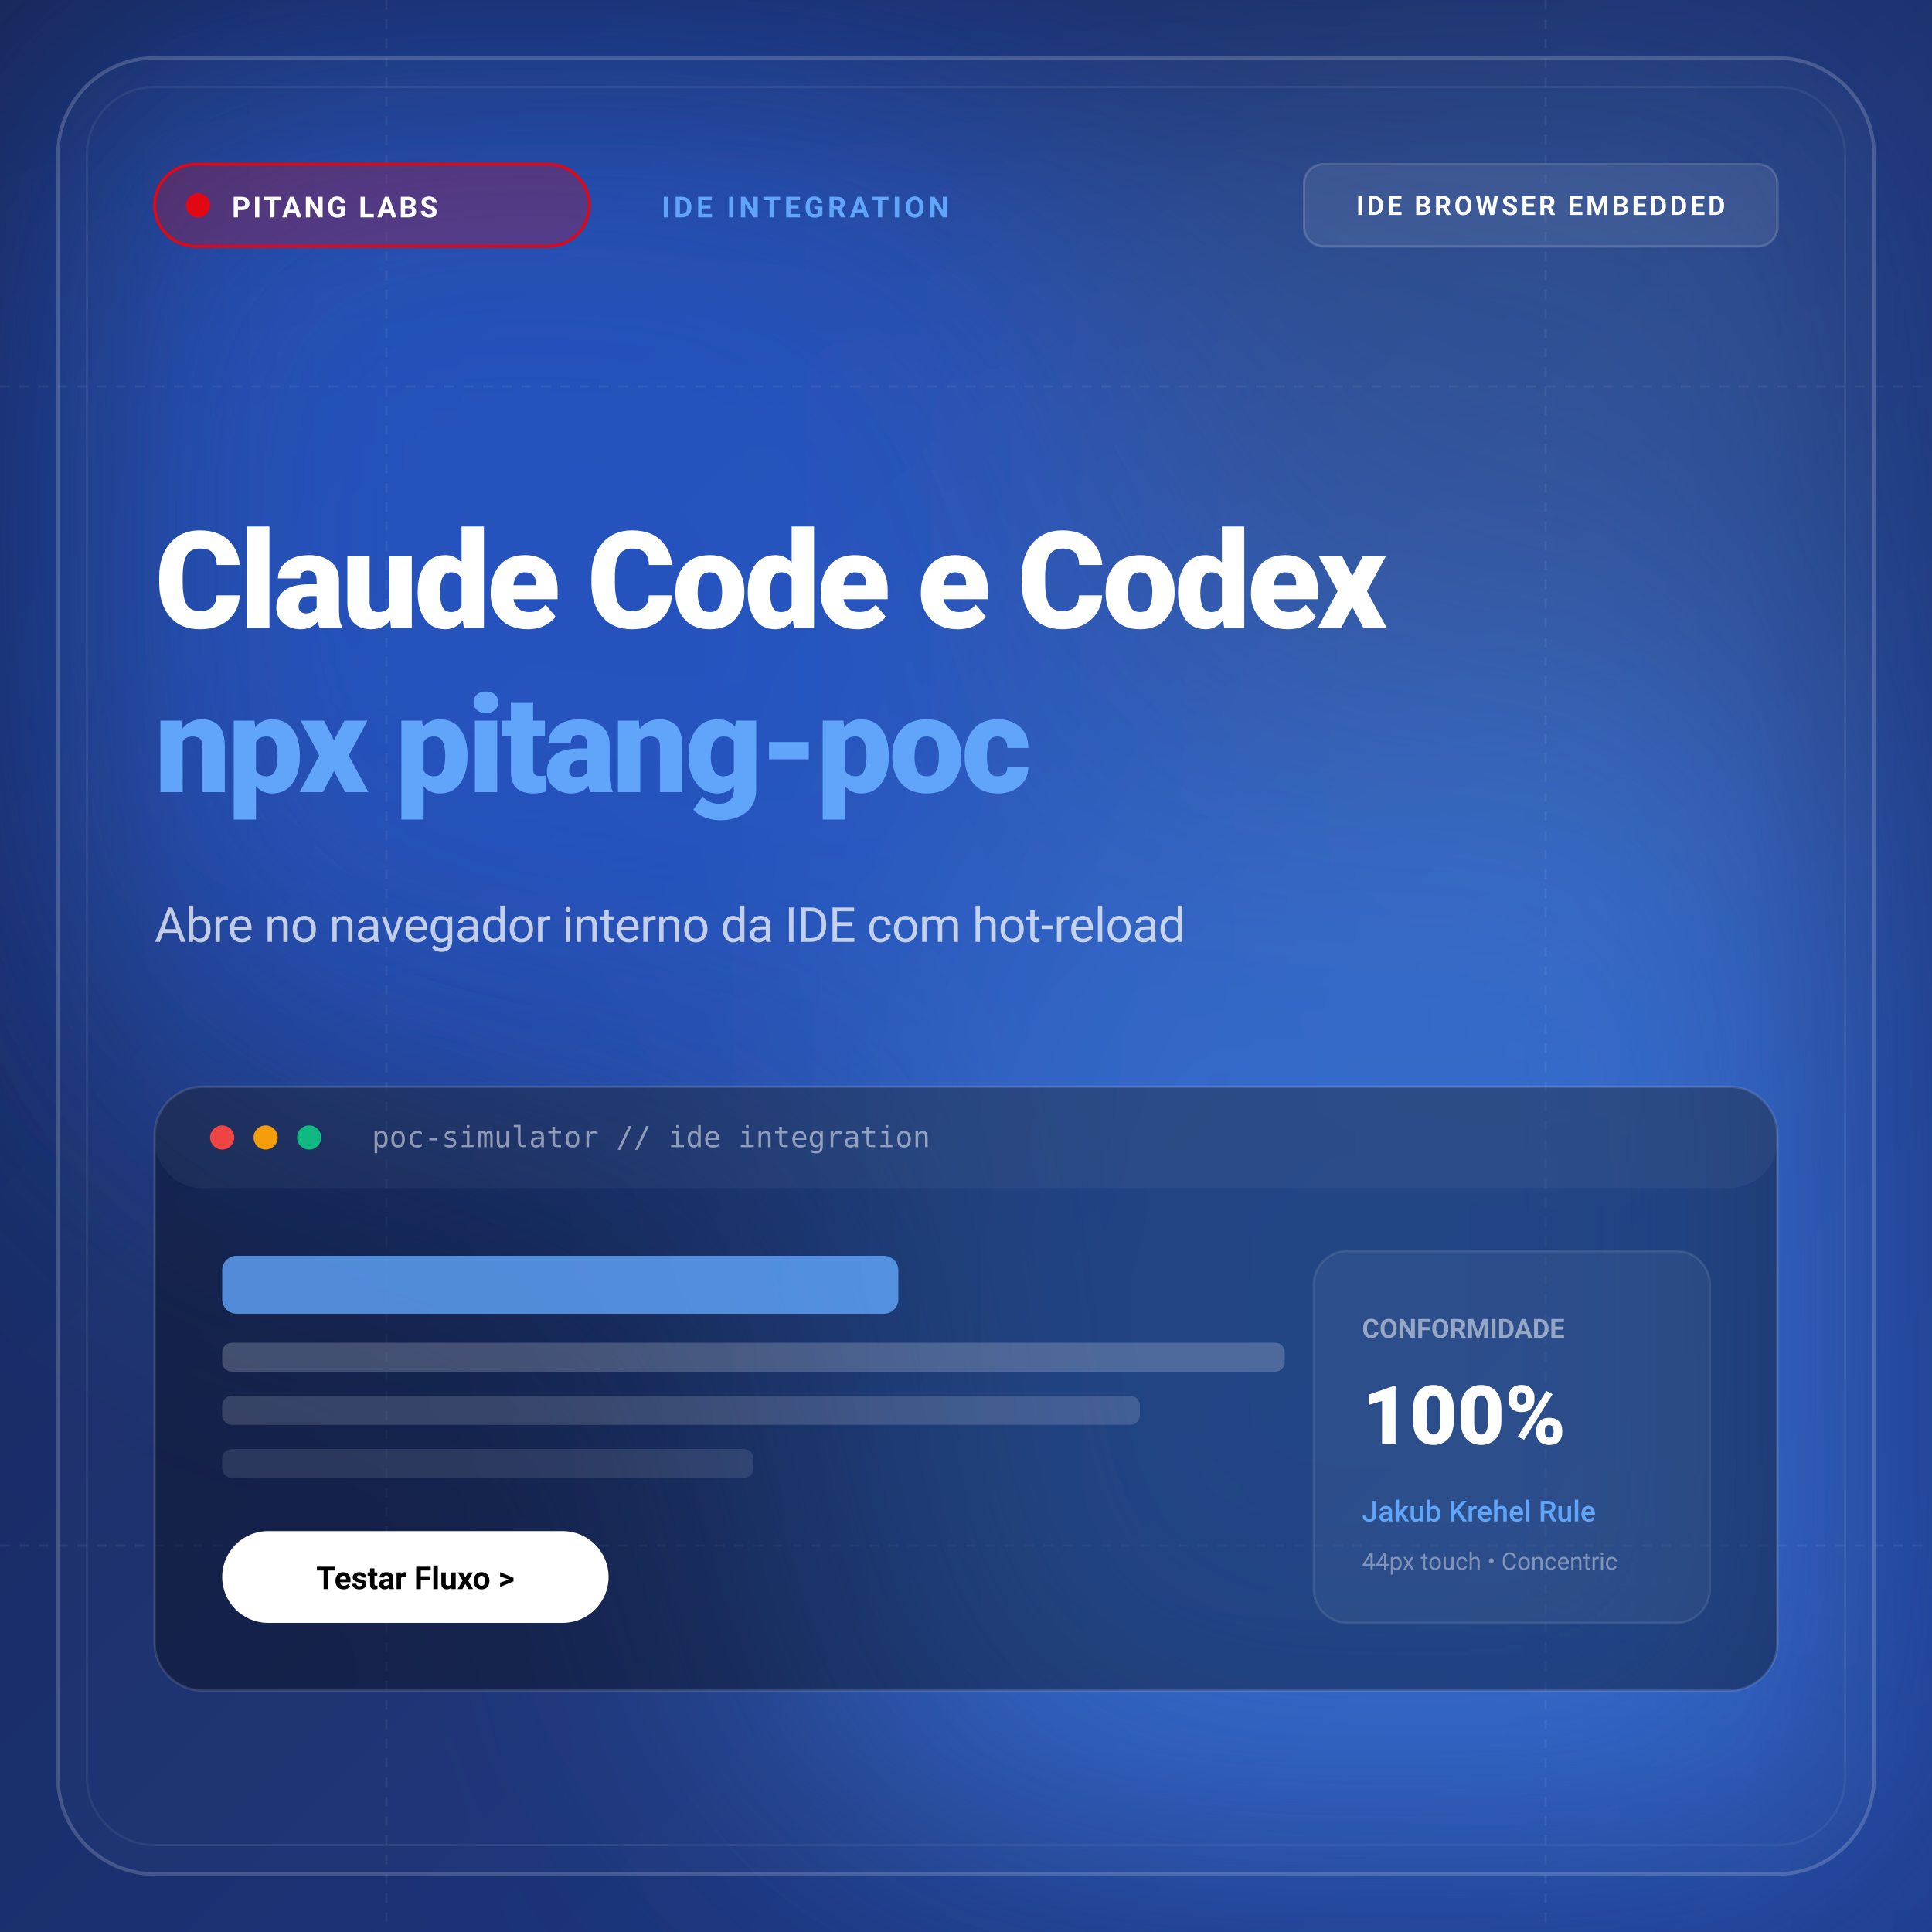
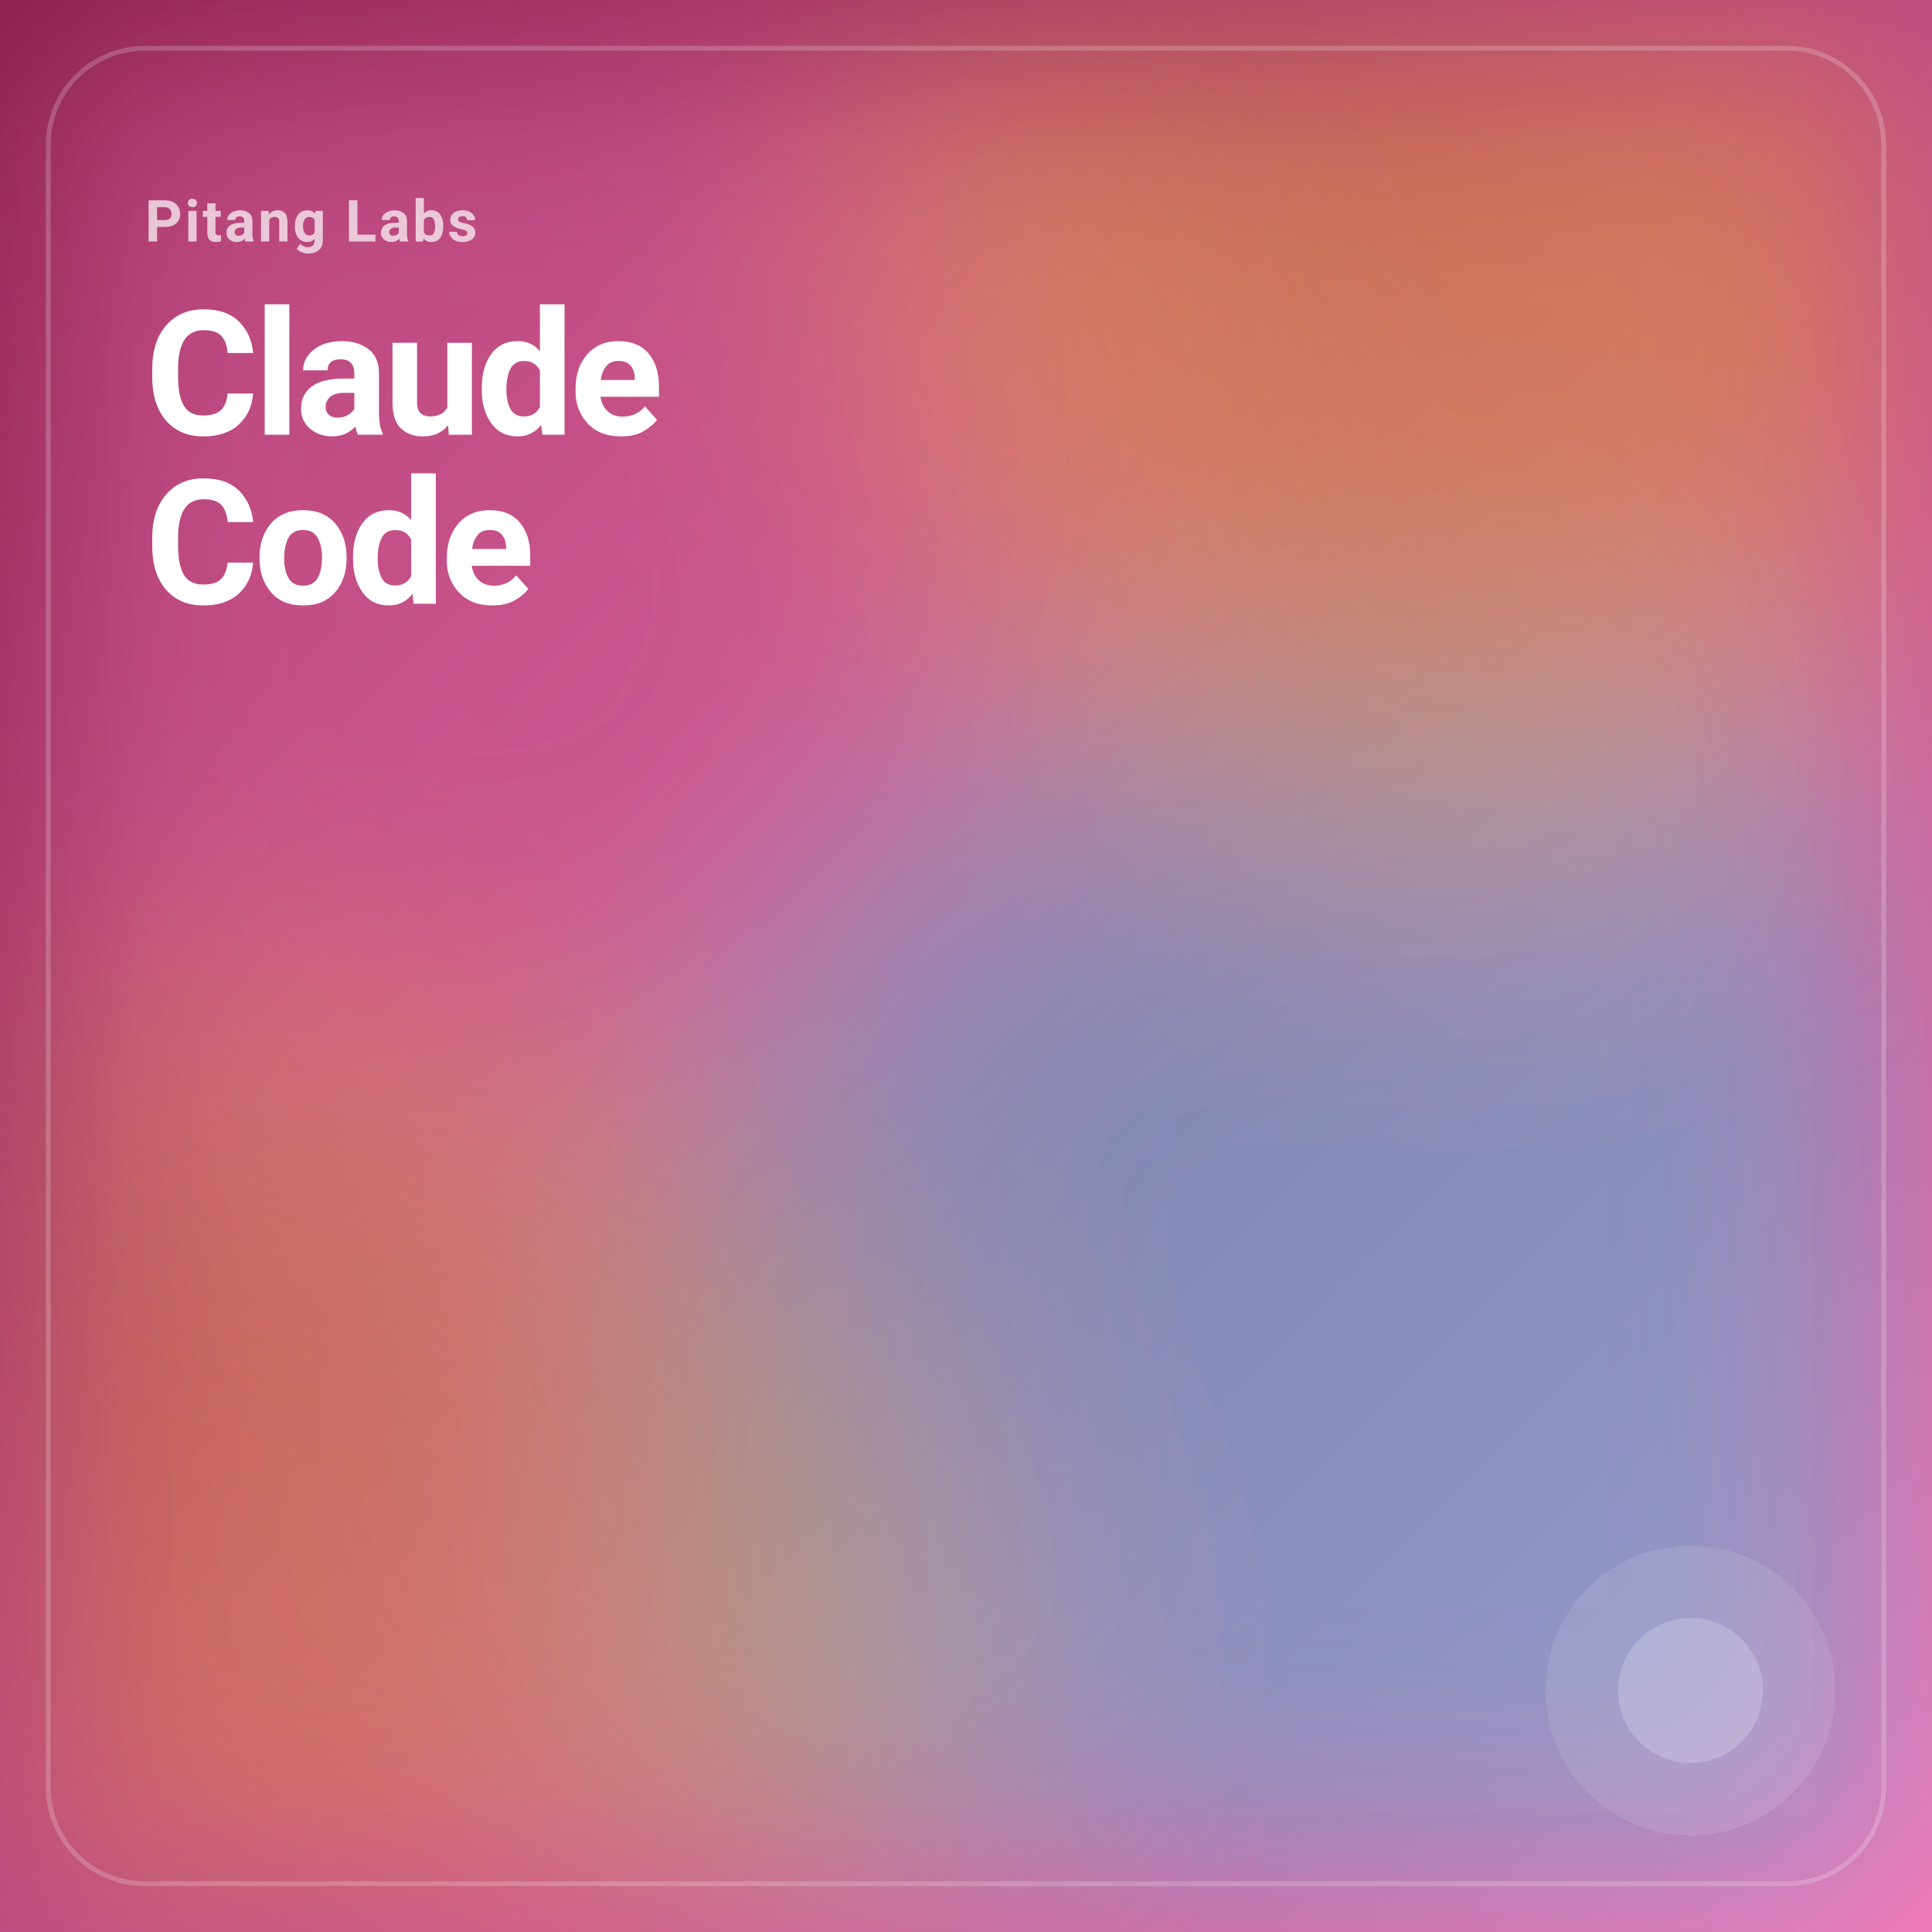
<svg xmlns="http://www.w3.org/2000/svg" width="800" height="800" viewBox="0 0 800 800">
  <defs>
-     <linearGradient id="bg-cover-10.svg" x1="0%" y1="0%" x2="100%" y2="100%">
-       <stop offset="0%" stop-color="#172554" />
-       <stop offset="100%" stop-color="#1E3A8A" />
+     <filter id="blurcover-10.svg" x="-50%" y="-50%" width="200%" height="200%">
+       <feGaussianBlur in="SourceGraphic" stdDeviation="60" />
+     </filter>
+     <linearGradient id="gradcover-10.svg" x1="0%" y1="0%" x2="100%" y2="100%">
+       <stop offset="0%" style="stop-color:#831843;stop-opacity:1" />
+       <stop offset="100%" style="stop-color:#f472b6;stop-opacity:1" />
    </linearGradient>
-     <filter id="blur-cover-10.svg" x="-40%" y="-40%" width="180%" height="180%">
-       <feGaussianBlur stdDeviation="80" />
-     </filter>
  </defs>
-   <rect width="800" height="800" fill="url(#bg-cover-10.svg)" />
-   <g filter="url(#blur-cover-10.svg)" opacity="0.65">
-     <circle cx="220" cy="220" r="260" fill="#2563EB" />
-     <circle cx="620" cy="580" r="300" fill="#3B82F6" />
-     <circle cx="640" cy="180" r="200" fill="#60A5FA" opacity="0.4" />
+   <rect width="800" height="800" fill="url(#gradcover-10.svg)" />
+   <g filter="url(#blurcover-10.svg)" opacity="0.7">
+     <circle cx="200" cy="200" r="300" fill="#f472b6" opacity="0.6" />
+     <circle cx="600" cy="600" r="350" fill="#22d3ee" opacity="0.6" />
+     <circle cx="600" cy="100" r="250" fill="#facc15" opacity="0.5" />
+     <circle cx="100" cy="700" r="300" fill="#facc15" opacity="0.4" />
  </g>
-   <path d="M 0 160 L 800 160 M 0 640 L 800 640 M 160 0 L 160 800 M 640 0 L 640 800" stroke="rgba(255,255,255,0.06)" stroke-width="1" stroke-dasharray="4 4" />
-   <rect x="24" y="24" width="752" height="752" rx="40" fill="rgba(255,255,255,0.02)" stroke="rgba(255,255,255,0.18)" stroke-width="1.5" />
-   <rect x="36" y="36" width="728" height="728" rx="28" fill="none" stroke="rgba(255,255,255,0.06)" stroke-width="1" />
-   <g transform="translate(64, 68)">
-     <rect width="180" height="34" rx="17" fill="rgba(227,6,19,0.25)" stroke="#E30613" stroke-width="1.2" />
-     <circle cx="18" cy="17" r="5" fill="#E30613" />
-     <text x="32" y="22" font-family="-apple-system, BlinkMacSystemFont, 'Segoe UI', Roboto, sans-serif" font-size="12" font-weight="700" fill="#FFFFFF" letter-spacing="1">PITANG LABS</text>
-     <text x="210" y="22" font-family="-apple-system, BlinkMacSystemFont, 'Segoe UI', Roboto, sans-serif" font-size="12" font-weight="600" fill="#60A5FA" letter-spacing="1.5">IDE INTEGRATION</text>
-   </g>
-   <g transform="translate(540, 68)">
-     <rect width="196" height="34" rx="8" fill="rgba(255,255,255,0.08)" stroke="rgba(255,255,255,0.15)" stroke-width="1" />
-     <text x="98" y="21" text-anchor="middle" font-family="-apple-system, BlinkMacSystemFont, 'Segoe UI', Roboto, sans-serif" font-size="11" font-weight="700" fill="#FFFFFF" letter-spacing="1.2">IDE BROWSER EMBEDDED</text>
-   </g>
-   <g transform="translate(64, 260)" fill="#FFFFFF" font-family="-apple-system, BlinkMacSystemFont, 'Segoe UI', Roboto, sans-serif">
-     <text x="0" y="0" font-size="56" font-weight="800" letter-spacing="-1.5">Claude Code e Codex</text>
-     <text x="0" y="68" font-size="56" font-weight="800" letter-spacing="-1.5" fill="#60A5FA">npx pitang-poc</text>
-     <text x="0" y="130" font-size="20" font-weight="400" fill="rgba(255,255,255,0.72)" letter-spacing="-0.2">Abre no navegador interno da IDE com hot-reload</text>
-   </g>
-   <g transform="translate(64, 450)">
-     <rect width="672" height="250" rx="20" fill="rgba(0,0,0,0.35)" stroke="rgba(255,255,255,0.12)" stroke-width="1" />
-     <rect x="0" y="0" width="672" height="42" rx="20" fill="rgba(255,255,255,0.04)" />
-     <circle cx="28" cy="21" r="5" fill="#EF4444" />
-     <circle cx="46" cy="21" r="5" fill="#F59E0B" />
-     <circle cx="64" cy="21" r="5" fill="#10B981" />
-     <text x="90" y="25" font-family="monospace" font-size="12" fill="rgba(255,255,255,0.5)">poc-simulator // ide integration</text>
-     <rect x="28" y="70" width="280" height="24" rx="6" fill="#60A5FA" opacity="0.8" />
-     <rect x="28" y="106" width="440" height="12" rx="4" fill="rgba(255,255,255,0.2)" />
-     <rect x="28" y="128" width="380" height="12" rx="4" fill="rgba(255,255,255,0.15)" />
-     <rect x="28" y="150" width="220" height="12" rx="4" fill="rgba(255,255,255,0.1)" />
-     <rect x="28" y="184" width="160" height="38" rx="19" fill="#FFFFFF" />
-     <text x="108" y="208" text-anchor="middle" font-family="-apple-system, BlinkMacSystemFont, 'Segoe UI', Roboto, sans-serif" font-size="13" font-weight="700" fill="#000000">Testar Fluxo &gt;</text>
-     <g transform="translate(480, 68)">
-       <rect width="164" height="154" rx="14" fill="rgba(255,255,255,0.05)" stroke="rgba(255,255,255,0.1)" stroke-width="1" />
-       <text x="20" y="36" font-family="-apple-system, BlinkMacSystemFont, 'Segoe UI', Roboto, sans-serif" font-size="11" font-weight="600" fill="rgba(255,255,255,0.5)">CONFORMIDADE</text>
-       <text x="20" y="80" font-family="-apple-system, BlinkMacSystemFont, 'Segoe UI', Roboto, sans-serif" font-size="34" font-weight="800" fill="#FFFFFF" style="font-variant-numeric: tabular-nums">100%</text>
-       <text x="20" y="112" font-family="-apple-system, BlinkMacSystemFont, 'Segoe UI', Roboto, sans-serif" font-size="12" font-weight="500" fill="#60A5FA">Jakub Krehel Rule</text>
-       <text x="20" y="132" font-family="-apple-system, BlinkMacSystemFont, 'Segoe UI', Roboto, sans-serif" font-size="10" font-weight="400" fill="rgba(255,255,255,0.4)">44px touch • Concentric</text>
-     </g>
+   <rect width="800" height="800" fill="rgba(255,255,255,0.03)" />
+   <rect x="20" y="20" width="760" height="760" rx="40" fill="none" stroke="rgba(255,255,255,0.2)" stroke-width="2" />
+   <g fill="white" font-family="-apple-system, BlinkMacSystemFont, 'Segoe UI', Roboto, Helvetica, Arial, sans-serif">
+     <text x="60" y="100" font-size="24" opacity="0.7" font-weight="600" letter-spacing="1">Pitang Labs</text>
+     <text x="60" y="180" font-size="72" font-weight="700" letter-spacing="-2">Claude</text>
+     <text x="60" y="250" font-size="72" font-weight="700" letter-spacing="-2">Code</text>
+     <circle cx="700" cy="700" r="60" fill="rgba(255,255,255,0.1)" />
+     <circle cx="700" cy="700" r="30" fill="rgba(255,255,255,0.2)" />
  </g>
</svg>
